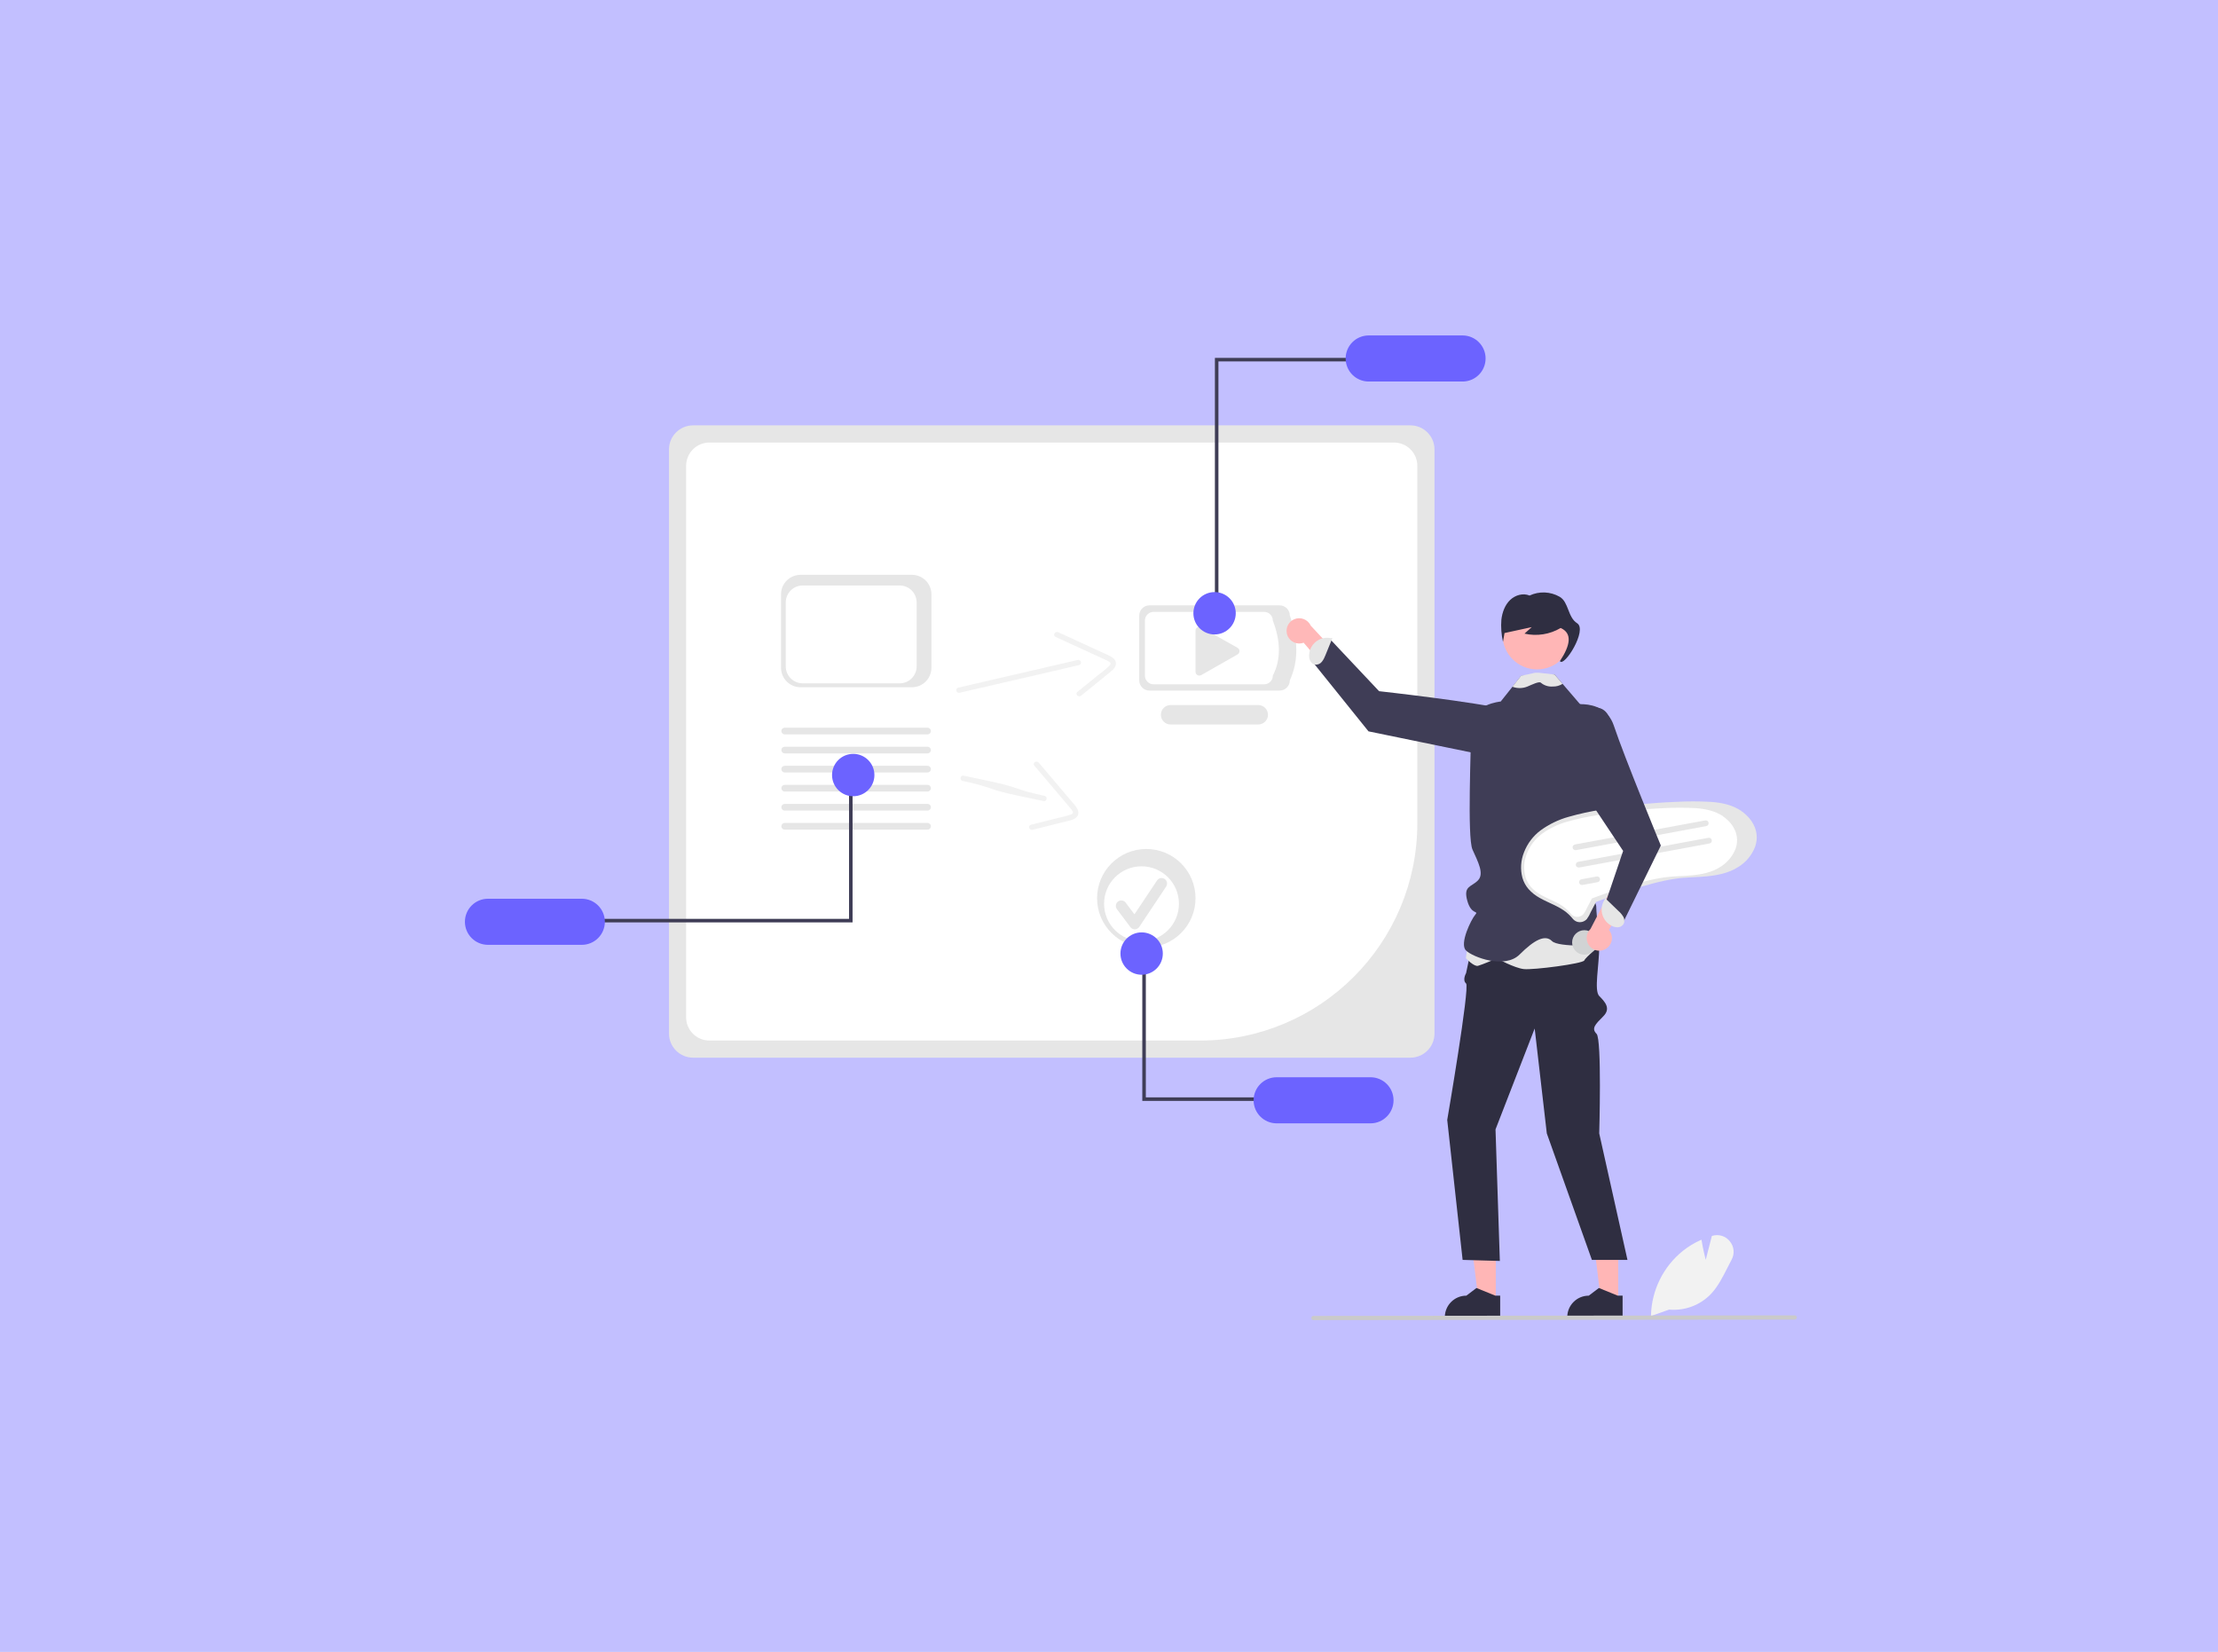
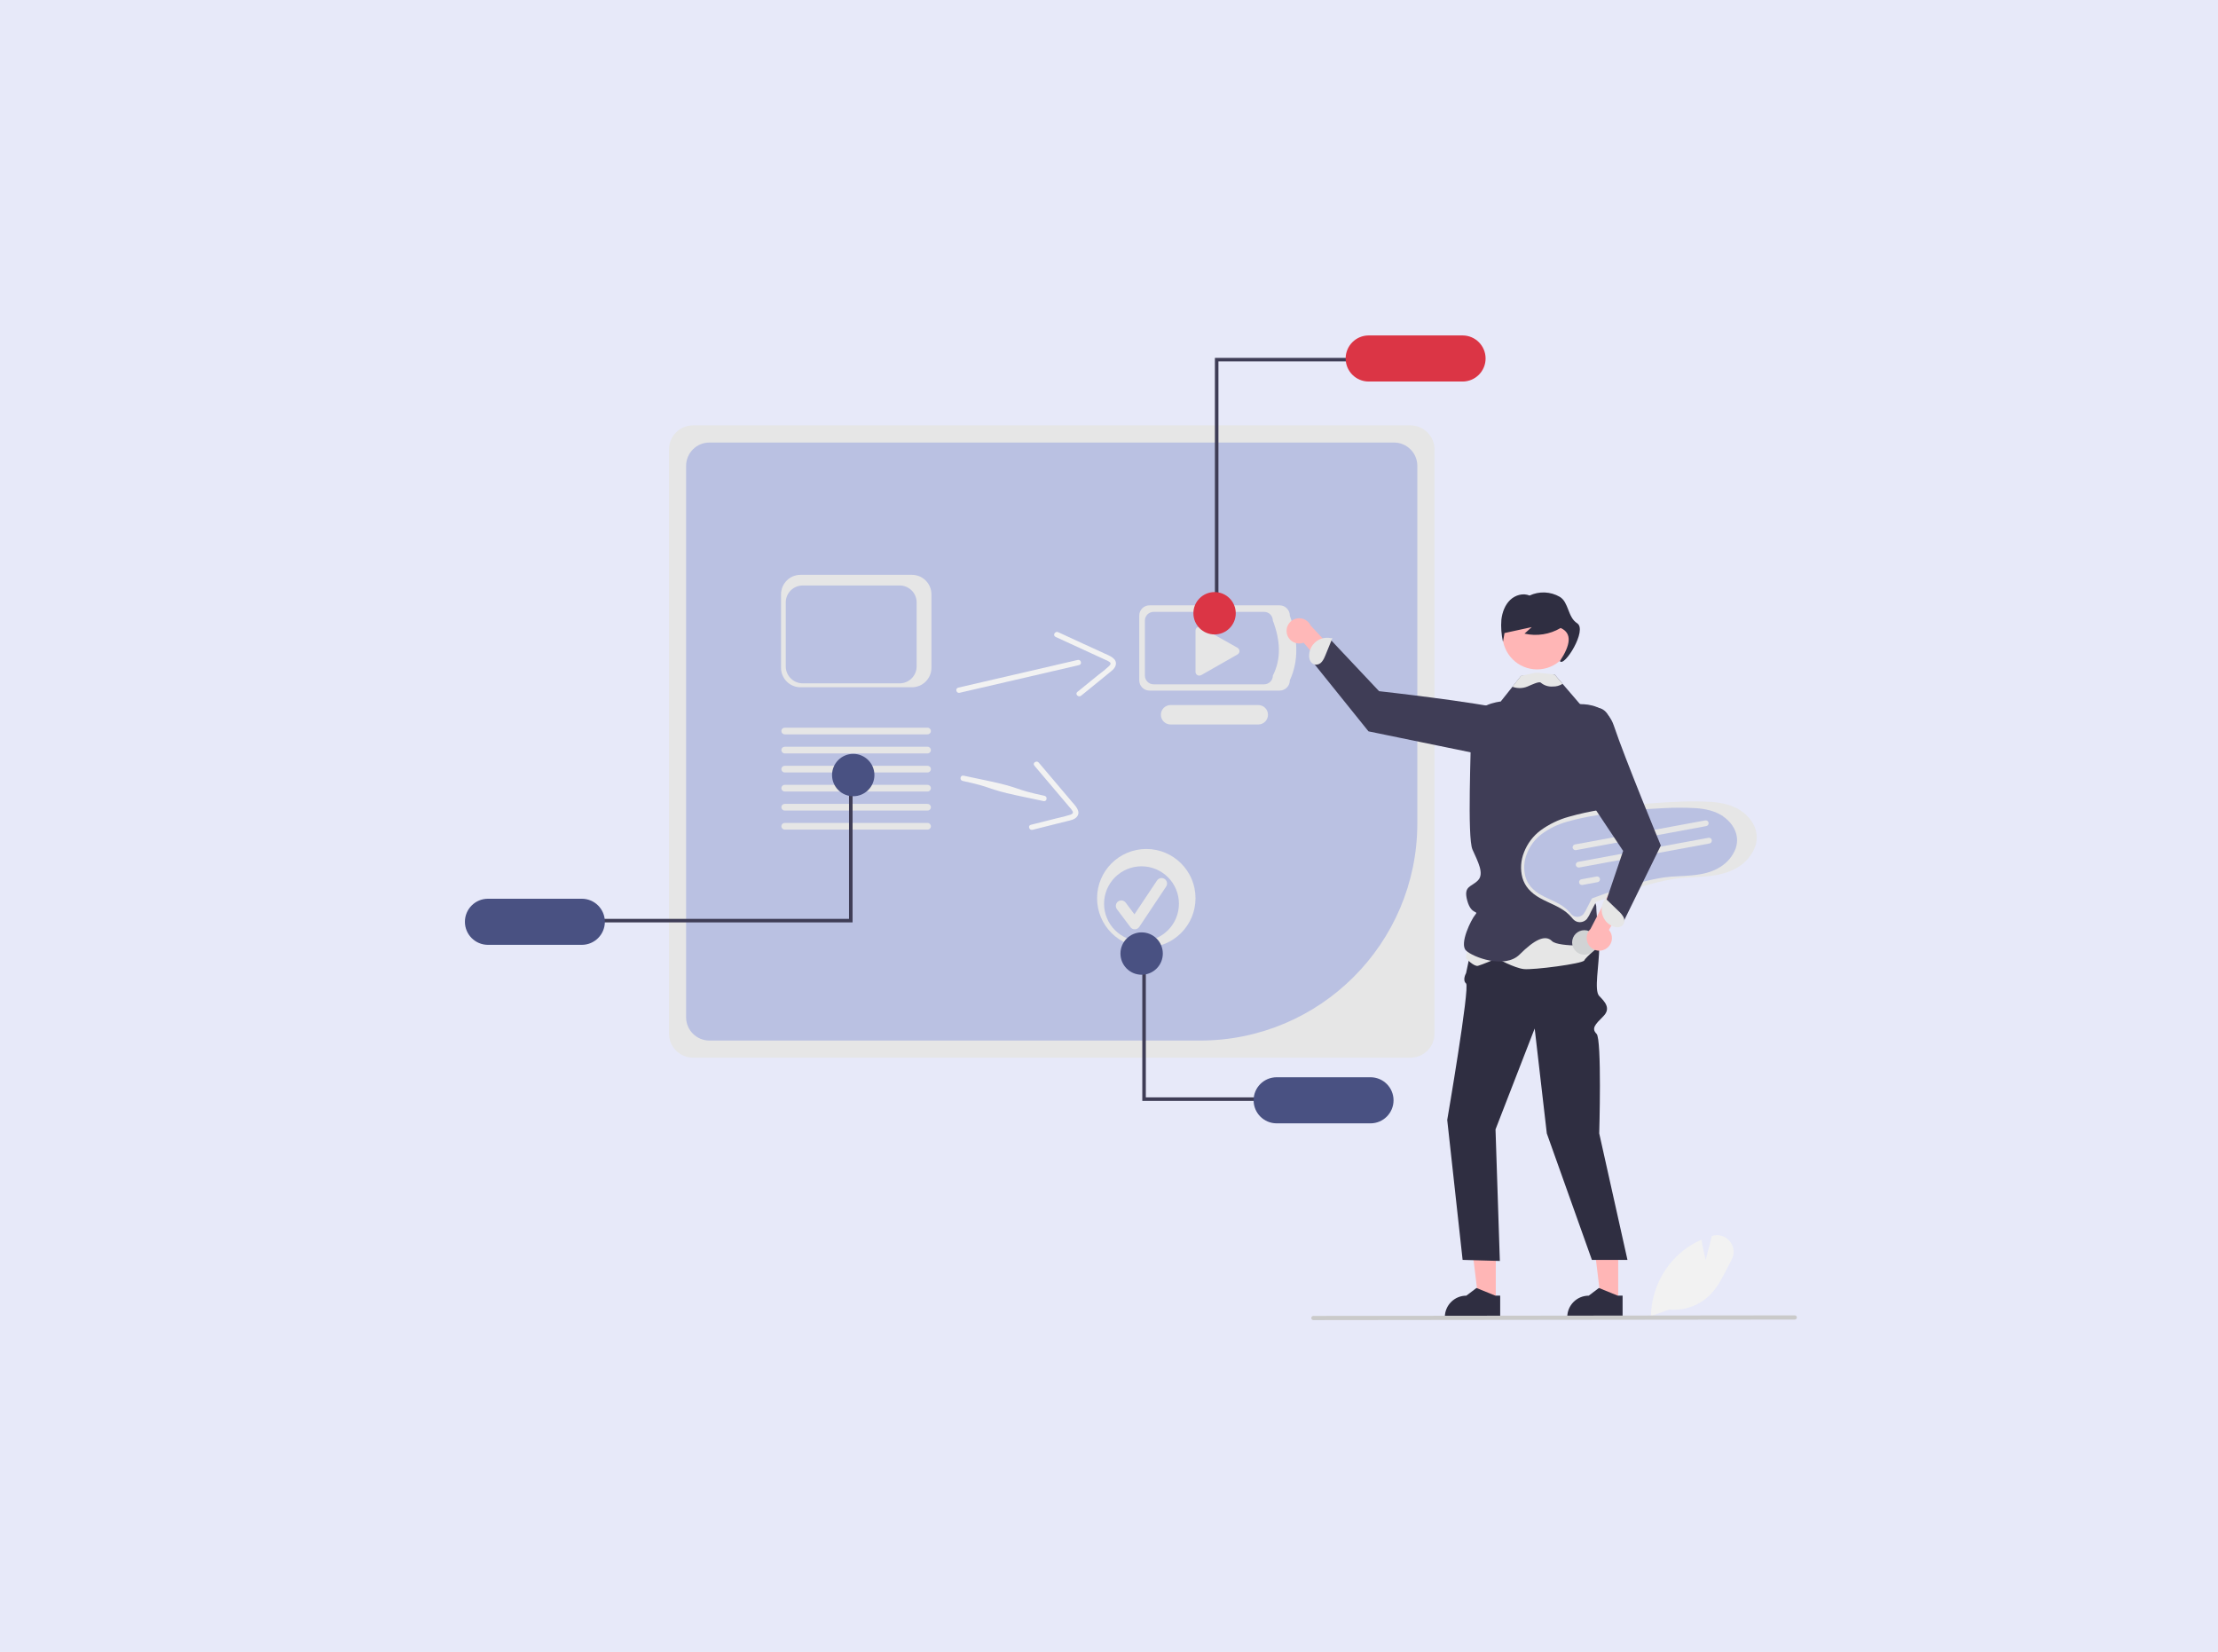
- <svg xmlns="http://www.w3.org/2000/svg" id="Layer_1" viewBox="0 0 333 248">
+ <svg xmlns="http://www.w3.org/2000/svg" id="Layer_1" data-name="Layer 1" viewBox="0 0 333 248">
  <defs>
-     <style>.cls-1{fill:#e6e6e6;}.cls-1,.cls-2,.cls-3,.cls-4,.cls-5,.cls-6,.cls-7,.cls-8,.cls-9,.cls-10,.cls-11{stroke-width:0px;}.cls-2{fill:#c2bfff;}.cls-3{fill:#6c63ff;}.cls-4{fill:#fff;}.cls-5{fill:#3f3d56;}.cls-6{fill:#d1d3d4;}.cls-7{fill:#ffb6b6;}.cls-8{fill:#cacaca;}.cls-9{fill:#ffb8b8;}.cls-10{fill:#f2f2f2;}.cls-11{fill:#2f2e41;}</style>
+     <style>
+       .cls-1 {
+         fill: #f2f2f2;
+       }
+ 
+       .cls-1, .cls-2, .cls-3, .cls-4, .cls-5, .cls-6, .cls-7, .cls-8, .cls-9, .cls-10, .cls-11, .cls-12 {
+         stroke-width: 0px;
+       }
+ 
+       .cls-2 {
+         fill: #495182;
+       }
+ 
+       .cls-3 {
+         fill: #2f2e41;
+       }
+ 
+       .cls-4 {
+         fill: #3f3d56;
+       }
+ 
+       .cls-5 {
+         fill: #d1d3d4;
+       }
+ 
+       .cls-6 {
+         fill: #cacaca;
+       }
+ 
+       .cls-7 {
+         fill: #db3545;
+       }
+ 
+       .cls-8 {
+         fill: #bac1e2;
+       }
+ 
+       .cls-9 {
+         fill: #ffb8b8;
+       }
+ 
+       .cls-10 {
+         fill: #ffb6b6;
+       }
+ 
+       .cls-11 {
+         fill: #e7e9f9;
+       }
+ 
+       .cls-12 {
+         fill: #e6e6e6;
+       }
+     </style>
  </defs>
-   <rect class="cls-2" width="333" height="248" />
-   <path class="cls-1" d="m211.75,158.79h-107.69c-2,0-3.62-1.62-3.62-3.62v-87.69c0-2,1.62-3.62,3.62-3.62h107.69c2,0,3.62,1.62,3.62,3.62v87.69c0,2-1.62,3.62-3.62,3.62Z" />
-   <path class="cls-4" d="m106.5,66.44c-1.92,0-3.48,1.56-3.49,3.49v82.8c0,1.92,1.56,3.48,3.49,3.49h73.71c17.99-.02,32.56-14.6,32.58-32.58v-53.71c0-1.92-1.56-3.48-3.49-3.49h-102.81Z" />
-   <path class="cls-1" d="m192.11,103.68h-19.53c-.85,0-1.54-.69-1.54-1.54v-9.72c0-.85.69-1.54,1.54-1.54h19.53c.85,0,1.54.69,1.54,1.54,1.21,3.44,1.38,6.71,0,9.72,0,.85-.69,1.54-1.54,1.54Z" />
-   <path class="cls-4" d="m189.79,102.74h-16.59c-.72,0-1.3-.58-1.31-1.31v-8.26c0-.72.58-1.3,1.31-1.31h16.59c.72,0,1.3.58,1.31,1.31,1.12,2.94,1.3,5.72,0,8.26,0,.72-.58,1.3-1.31,1.31Z" />
-   <path class="cls-1" d="m188.9,108.77h-13.15c-.81,0-1.46-.65-1.46-1.46s.65-1.46,1.46-1.46h13.16c.81,0,1.46.66,1.46,1.46,0,.8-.65,1.46-1.46,1.46Z" />
-   <path class="cls-1" d="m180.06,94.1c-.32,0-.57.26-.57.57v6.19c0,.32.26.57.57.57.1,0,.2-.03.28-.07l5.46-3.11c.27-.16.37-.5.21-.78-.05-.09-.13-.16-.22-.22l-5.46-3.07c-.09-.05-.18-.07-.28-.07Z" />
-   <path class="cls-10" d="m259.71,186.36c-.62-.78-1.65-1.11-2.6-.83l-.1.03-.92,3.58c-.14-.53-.43-1.74-.62-2.92l-.02-.1-.09.04c-.96.42-1.86.97-2.68,1.62-2.95,2.36-4.71,5.91-4.81,9.69v.07s0,.04,0,.04l.12-.04,2.61-.93c2.34.21,4.64-.65,6.27-2.34,1.05-1.11,1.77-2.54,2.47-3.92.2-.4.41-.82.63-1.22.49-.89.39-1.98-.26-2.77Z" />
-   <path class="cls-9" d="m193.19,95.08c.2,1.02,1.19,1.69,2.21,1.5.11-.02.22-.05.32-.09l7.79,9.06.99-3.34-7.72-8.29c-.44-.95-1.57-1.37-2.52-.93-.8.37-1.24,1.23-1.06,2.09Z" />
-   <polygon class="cls-7" points="224.57 195.36 221.99 195.36 220.77 185.43 224.57 185.43 224.57 195.36" />
-   <path class="cls-11" d="m224.5,194.52l-2.75-1.12-.08-.03-1.52,1.15c-1.79,0-3.23,1.45-3.23,3.23v.11h8.31v-3.34h-.73Z" />
-   <polygon class="cls-7" points="242.95 195.36 240.37 195.36 239.15 185.43 242.95 185.43 242.95 195.36" />
-   <path class="cls-11" d="m242.88,194.52l-2.75-1.12-.08-.03-1.52,1.15c-1.79,0-3.23,1.45-3.23,3.23v.11h8.31v-3.34h-.73Z" />
-   <path class="cls-11" d="m236.87,136.02s3.23,3.36,3.23,6.12-.81,6.56,0,7.39,1.82,1.84.61,3.05c-1.21,1.21-1.82,1.82-1.01,2.63s.4,14.95.4,14.95l4.24,18.99h-5.34l-6.77-18.99-1.82-15.75-5.88,15.15.65,19.75-5.59-.16-2.31-21.01s3.43-19.98,2.83-20.49,0-1.55,0-1.55l1.62-7.65,15.15-2.42Z" />
-   <path class="cls-5" d="m230.54,112.18s1.1-4.33-3.96-5.57-19.53-2.84-19.53-2.84l-7.31-7.76-2.48,3.6,8.2,10.19,19.43,3.99,5.66-1.61Z" />
-   <path class="cls-1" d="m198.46,99.35c.23-.29.4-.62.53-.97l1.05-2.58h-.27c-1.48-.29-2.9.68-3.18,2.16-.02.1-.03.2-.04.31-.03.33.02.66.17.96.15.3.44.51.77.56.38.02.74-.14.97-.44Z" />
-   <path class="cls-1" d="m220.69,139.47l-.61,4.39s1.21,1.3,1.82,1.14,2.83-1.11,2.83-1.11c0,0,2.63,1.44,4.04,1.6s8.89-.81,9.09-1.3,2.55-2.4,2.55-2.4l-.93-5.57-18.78,3.25Z" />
-   <path class="cls-5" d="m240.37,124.11s-.51,4.24-.11,4.63c.4.39-.4,2.84-1.21,4.46s.61,1.82.61,3.03.61,5.66.61,5.66c0,0-6.26.4-7.27-.61s-2.63-.2-4.85,2.02-7.05.4-8.06-.61c-1.01-1.01.79-4.65,1.39-5.35s-.58.11-1.19-2.12.58-2.02,1.59-3.03,0-2.83-.81-4.65-.2-15.35-.2-18.58,4.44-3.64,4.44-3.64l1.76-2.21,1.29-1.63,2.53-.1h.07s2.45-.1,2.45-.1l1.19,1.39,2.63,3.06,3.03.61c2.42.81,1.82,5.86,1.82,5.86l-1.71,11.92Z" />
-   <circle class="cls-7" cx="230.77" cy="95.31" r="5.19" />
-   <path class="cls-11" d="m236.79,93.57c-1.43-.88-1.25-3.17-2.62-3.97-1.39-.8-3.08-.87-4.53-.19-.97-.41-2.13-.08-2.91.66s-1.19,1.85-1.32,2.96c-.09,1.12,0,2.24.24,3.33.08-.44.15-.88.23-1.32l4.09-.89c-.36.33-.72.65-1.09.98,1.85.42,3.8.12,5.43-.85,1.78.8,1.46,2.59-.11,4.97.61,1.01,4.2-4.7,2.57-5.69Z" />
-   <path class="cls-1" d="m234.6,102.66s-.02.02-.04.03c-.43.26-.92.39-1.42.38-.65.05-1.3-.15-1.8-.57-.26-.25-1.32.28-2.01.57-.72.3-1.54.31-2.27.03l1.29-1.63,2.13-.47h.53l2.39.27,1.19,1.39Z" />
-   <path class="cls-8" d="m269.46,198.11l-72.27.08c-.17,0-.32-.14-.32-.31,0-.17.14-.32.32-.32h0l72.27-.08c.17,0,.32.14.31.32,0,.17-.14.31-.31.31Z" />
-   <polygon class="cls-5" points="182.93 91.77 182.4 91.77 182.4 53.73 203.31 53.73 203.31 54.26 182.93 54.26 182.93 91.77" />
-   <path class="cls-3" d="m219.58,50.36h-14.09c-1.91,0-3.46,1.55-3.46,3.46s1.55,3.46,3.46,3.46h14.09c1.91,0,3.46-1.55,3.46-3.46s-1.55-3.46-3.46-3.46Z" />
-   <circle class="cls-3" cx="182.35" cy="92.07" r="3.18" />
-   <path class="cls-10" d="m144.07,104.01l13.94-3.23,4-.93c.5-.12.29-.89-.21-.77l-13.94,3.23-4,.93c-.5.12-.29.89.21.77h0Z" />
-   <path class="cls-10" d="m158.46,95.61l7.46,3.43c.25.09.49.22.71.38.21.2.06.4-.11.57-.5.47-1.03.91-1.59,1.31l-3.18,2.58c-.4.32.16.89.56.57l2.77-2.25,1.38-1.13c.39-.32.87-.64,1.03-1.15.33-1.07-.98-1.49-1.7-1.83l-3.25-1.49-3.67-1.69c-.46-.21-.87.47-.41.69h0Z" />
-   <path class="cls-1" d="m261.42,121.74c-1.33-.9-2.94-1.24-4.52-1.35-1.79-.1-3.59-.1-5.39,0-1.86.07-3.72.21-5.58.4-1.85.2-3.7.45-5.54.77-1.65.26-3.27.61-4.88,1.07-1.52.42-2.94,1.11-4.22,2.04-1.12.84-1.97,1.97-2.48,3.28-.49,1.22-.58,2.57-.24,3.84.18.62.49,1.19.91,1.68.48.54,1.05.99,1.69,1.34,1.32.75,2.81,1.21,4.01,2.17.31.25.6.54.86.85.17.24.41.43.69.54.53.19,1.13.03,1.51-.39.24-.33.44-.68.59-1.05l.63-1.21c.04-.11.09-.21.16-.3.05-.06-.04,0-.02-.01,0,0,.03,0,.04-.01.05-.03.11-.05.16-.06.58-.22,1.17-.44,1.75-.64,2.17-.77,4.36-1.48,6.59-2.06,1.15-.31,2.31-.55,3.48-.73,1.52-.22,3.06-.19,4.59-.34,1.64-.16,3.34-.49,4.75-1.4,1.17-.71,2.06-1.78,2.55-3.06.21-.61.29-1.25.21-1.89-.18-1.45-1.13-2.67-2.31-3.47Z" />
-   <path class="cls-4" d="m258.7,122.55c-1.2-.81-2.66-1.12-4.09-1.22-1.62-.09-3.25-.09-4.87,0-1.68.07-3.36.19-5.04.37-1.67.18-3.34.41-5,.7-1.49.23-2.96.55-4.41.96-1.37.38-2.66,1-3.81,1.84-1.01.76-1.78,1.78-2.24,2.96-.45,1.1-.52,2.32-.22,3.47.16.56.44,1.08.82,1.52.44.49.95.9,1.53,1.21,1.19.68,2.54,1.09,3.62,1.96.28.23.54.49.77.77.16.22.37.39.62.49.48.17,1.02.03,1.36-.35.22-.3.4-.62.54-.95l.57-1.1c.04-.1.09-.19.14-.27.04-.05-.03,0-.02-.01,0,0,.02,0,.03-.01.05-.02.1-.04.15-.06.53-.2,1.05-.39,1.58-.58,1.96-.7,3.94-1.34,5.95-1.86,1.04-.28,2.09-.5,3.15-.66,1.37-.2,2.77-.17,4.15-.31,1.49-.14,3.02-.44,4.29-1.26,1.05-.64,1.86-1.61,2.31-2.76.19-.55.26-1.13.19-1.71-.17-1.31-1.02-2.41-2.09-3.13Z" />
-   <path class="cls-1" d="m256.19,124.02l-19.57,3.61c-.23.05-.46-.11-.51-.34-.05-.23.11-.46.34-.51,0,0,0,0,0,0h0s19.57-3.61,19.57-3.61c.24-.04.46.11.5.35.04.24-.11.46-.35.5h0Z" />
-   <path class="cls-1" d="m256.67,126.63l-19.57,3.61c-.23.04-.46-.11-.51-.34s.11-.46.34-.51c0,0,0,0,0,0h0s19.57-3.61,19.57-3.61c.24-.04.46.11.5.35.04.24-.11.46-.35.5h0Z" />
-   <path class="cls-1" d="m239.86,132.44l-2.28.42c-.24.04-.46-.11-.5-.35-.04-.23.11-.46.35-.5l2.28-.42c.24-.04.46.11.5.35.04.23-.11.46-.35.5Z" />
-   <circle class="cls-6" cx="237.87" cy="141.49" r="1.84" />
-   <path class="cls-1" d="m136.91,103.18h-16.72c-1.62,0-2.93-1.31-2.93-2.93v-11.02c0-1.62,1.31-2.93,2.93-2.93h16.72c1.62,0,2.93,1.31,2.93,2.93v11.02c0,1.62-1.31,2.93-2.93,2.93Z" />
-   <path class="cls-4" d="m135.07,102.59h-14.55c-1.41,0-2.55-1.14-2.55-2.55v-9.59c0-1.41,1.14-2.55,2.55-2.55h14.55c1.41,0,2.55,1.14,2.55,2.55v9.59c0,1.41-1.14,2.55-2.55,2.55Z" />
-   <path class="cls-1" d="m139.26,113.11h-21.45c-.28,0-.5-.23-.5-.5,0-.28.22-.5.5-.5h21.45c.28,0,.5.23.5.5,0,.28-.22.5-.5.5Z" />
-   <path class="cls-1" d="m139.26,110.25h-21.45c-.28,0-.5-.23-.5-.5,0-.28.22-.5.5-.5h21.45c.28,0,.5.23.5.5,0,.28-.22.5-.5.5Z" />
-   <path class="cls-1" d="m139.26,115.97h-21.45c-.28,0-.5-.22-.5-.5s.22-.5.5-.5h21.45c.28,0,.5.22.5.5s-.22.5-.5.5Z" />
-   <path class="cls-1" d="m139.26,118.83h-21.45c-.28,0-.5-.22-.5-.5s.22-.5.5-.5h21.45c.28,0,.5.22.5.5s-.22.5-.5.5Z" />
-   <path class="cls-1" d="m139.26,121.69h-21.45c-.28,0-.5-.22-.5-.5s.22-.5.5-.5h21.45c.28,0,.5.22.5.5s-.22.5-.5.5Z" />
-   <path class="cls-1" d="m139.26,124.55h-21.45c-.28,0-.5-.23-.5-.5,0-.28.22-.5.5-.5h21.45c.28,0,.5.23.5.5,0,.28-.22.5-.5.5Z" />
-   <polygon class="cls-5" points="127.47 117.99 128 117.99 128 138.48 89.53 138.48 89.53 137.95 127.47 137.95 127.47 117.99" />
-   <path class="cls-3" d="m73.26,141.85h14.09c1.91,0,3.46-1.55,3.46-3.46s-1.55-3.46-3.46-3.46h-14.09c-1.91,0-3.46,1.55-3.46,3.46s1.55,3.46,3.46,3.46h0Z" />
-   <circle class="cls-3" cx="128.1" cy="116.36" r="3.18" />
-   <path class="cls-10" d="m144.52,117.24c4.66.99,3.48,1.18,8.14,2.18l4.02.85c.5.11.64-.68.14-.79-4.66-.99-3.48-1.18-8.14-2.18l-4.02-.85c-.5-.11-.64.68-.14.79h0Z" />
-   <path class="cls-10" d="m155.27,114.92l5.31,6.27c.19.19.35.41.48.65.1.27-.12.38-.34.47-.65.21-1.32.38-1.99.52l-3.97,1c-.5.13-.23.88.27.75l3.46-.87,1.73-.43c.49-.12,1.06-.22,1.42-.61.75-.83-.25-1.76-.77-2.37l-2.31-2.73-2.61-3.08c-.33-.39-.99.06-.66.45h0Z" />
-   <circle class="cls-1" cx="172.1" cy="134.85" r="7.39" />
-   <circle class="cls-4" cx="171.38" cy="135.68" r="5.62" />
-   <path class="cls-1" d="m170.37,139.52c-.26,0-.5-.12-.66-.33l-2.02-2.69c-.27-.36-.2-.88.16-1.15.36-.27.88-.2,1.15.16h0s1.32,1.76,1.32,1.76l3.39-5.08c.25-.38.76-.48,1.14-.23s.48.76.23,1.14h0l-4.03,6.05c-.15.22-.39.36-.66.37,0,0-.02,0-.02,0Z" />
-   <path class="cls-9" d="m241.08,142.46c.9-.53,1.2-1.69.67-2.58-.06-.1-.12-.19-.19-.27l5.93-10.37-3.48.19-5.23,10.05c-.75.73-.76,1.93-.03,2.68.61.63,1.58.75,2.33.3h0Z" />
-   <path class="cls-5" d="m234.4,106.13s6.28-2.02,7.9,2.83c1.62,4.85,7.05,17.98,7.05,17.98l-5.84,11.92-2.63-2.83,2.81-8.28-8.08-12.12-1.21-9.49Z" />
-   <path class="cls-1" d="m243.71,137.63c-.19-.32-.43-.61-.71-.85l-2-1.93-.11.25c-.81,1.27-.43,2.95.84,3.76.09.06.18.11.27.15.29.15.63.22.96.2.33-.03.64-.22.81-.51.16-.34.14-.74-.05-1.07Z" />
-   <polygon class="cls-5" points="172.03 144.79 171.5 144.79 171.5 165.28 189.49 165.28 189.49 164.75 172.03 164.75 172.03 144.79" />
-   <path class="cls-3" d="m209.22,165.19c0-1.91-1.55-3.46-3.46-3.46h-14.09c-1.91,0-3.46,1.55-3.46,3.46s1.55,3.46,3.46,3.46h14.09c1.91,0,3.46-1.55,3.46-3.46Z" />
-   <circle class="cls-3" cx="171.4" cy="143.16" r="3.18" />
+   <rect class="cls-11" width="333" height="248" />
+   <g>
+     <path class="cls-12" d="M211.75,158.79h-107.69c-2,0-3.62-1.62-3.62-3.62v-87.69c0-2,1.62-3.62,3.62-3.62h107.69c2,0,3.62,1.62,3.62,3.62v87.69c0,2-1.62,3.62-3.62,3.62Z" />
+     <path class="cls-8" d="M106.5,66.44c-1.92,0-3.48,1.56-3.49,3.49v82.8c0,1.92,1.56,3.48,3.49,3.49h73.71c17.99-.02,32.56-14.6,32.58-32.58v-53.71c0-1.92-1.56-3.48-3.49-3.49h-102.81Z" />
+     <path class="cls-12" d="M192.11,103.68h-19.53c-.85,0-1.54-.69-1.54-1.54v-9.72c0-.85.69-1.54,1.54-1.54h19.53c.85,0,1.54.69,1.54,1.54,1.21,3.44,1.38,6.71,0,9.72,0,.85-.69,1.54-1.54,1.54Z" />
+     <path class="cls-8" d="M189.79,102.74h-16.59c-.72,0-1.3-.58-1.31-1.31v-8.26c0-.72.58-1.3,1.31-1.31h16.59c.72,0,1.3.58,1.31,1.31,1.12,2.94,1.3,5.72,0,8.26,0,.72-.58,1.3-1.31,1.31Z" />
+     <path class="cls-12" d="M188.9,108.77h-13.15c-.81,0-1.46-.65-1.46-1.46s.65-1.46,1.46-1.46h13.16c.81,0,1.46.66,1.46,1.46,0,.8-.65,1.46-1.46,1.46Z" />
+     <path class="cls-12" d="M180.06,94.1c-.32,0-.57.26-.57.57v6.19c0,.32.26.57.57.57.1,0,.2-.03.28-.07l5.46-3.11c.27-.16.37-.5.21-.78-.05-.09-.13-.16-.22-.22l-5.46-3.07c-.09-.05-.18-.07-.28-.07Z" />
+     <path class="cls-1" d="M259.71,186.36c-.62-.78-1.65-1.11-2.6-.83l-.1.03-.92,3.58c-.14-.53-.43-1.74-.62-2.92l-.02-.1-.09.04c-.96.42-1.86.97-2.68,1.62-2.95,2.36-4.71,5.91-4.81,9.69v.07s0,.04,0,.04l.12-.04,2.61-.93c2.34.21,4.64-.65,6.27-2.34,1.05-1.11,1.77-2.54,2.47-3.92.2-.4.41-.82.63-1.22.49-.89.39-1.98-.26-2.77Z" />
+     <path class="cls-9" d="M193.19,95.08c.2,1.02,1.19,1.69,2.21,1.5.11-.02.22-.05.32-.09l7.79,9.06.99-3.34-7.72-8.29c-.44-.95-1.57-1.37-2.52-.93-.8.37-1.24,1.23-1.06,2.09Z" />
+     <polygon class="cls-10" points="224.57 195.36 221.99 195.36 220.77 185.43 224.57 185.43 224.57 195.36" />
+     <path class="cls-3" d="M224.5,194.52l-2.75-1.12-.08-.03-1.52,1.15c-1.79,0-3.23,1.45-3.23,3.23v.11h8.31v-3.34h-.73Z" />
+     <polygon class="cls-10" points="242.95 195.36 240.37 195.36 239.15 185.43 242.95 185.43 242.95 195.36" />
+     <path class="cls-3" d="M242.88,194.52l-2.75-1.12-.08-.03-1.52,1.15c-1.79,0-3.23,1.45-3.23,3.23v.11h8.31v-3.34h-.73Z" />
+     <path class="cls-3" d="M236.87,136.02s3.23,3.36,3.23,6.12-.81,6.56,0,7.39,1.82,1.84.61,3.05-1.82,1.82-1.01,2.63.4,14.95.4,14.95l4.24,18.99h-5.34l-6.77-18.99-1.82-15.75-5.88,15.15.65,19.75-5.59-.16-2.31-21.01s3.43-19.98,2.83-20.49,0-1.55,0-1.55l1.62-7.65,15.15-2.42Z" />
+     <path class="cls-4" d="M230.54,112.18s1.1-4.33-3.96-5.57-19.53-2.84-19.53-2.84l-7.31-7.76-2.48,3.6,8.2,10.19,19.43,3.99,5.66-1.61Z" />
+     <path class="cls-12" d="M198.46,99.35c.23-.29.4-.62.53-.97l1.05-2.58h-.27c-1.48-.29-2.9.68-3.18,2.16-.02.1-.03.2-.04.31-.03.33.02.66.17.96.15.3.44.51.77.56.38.02.74-.14.97-.44Z" />
+     <path class="cls-12" d="M220.69,139.47l-.61,4.39s1.21,1.3,1.82,1.14,2.83-1.11,2.83-1.11c0,0,2.63,1.44,4.04,1.6s8.89-.81,9.09-1.3c.2-.49,2.55-2.4,2.55-2.4l-.93-5.57-18.78,3.25Z" />
+     <path class="cls-4" d="M240.37,124.11s-.51,4.24-.11,4.63c.4.39-.4,2.84-1.21,4.46s.61,1.82.61,3.03.61,5.66.61,5.66c0,0-6.26.4-7.27-.61s-2.63-.2-4.85,2.02-7.05.4-8.06-.61c-1.01-1.01.79-4.65,1.39-5.35s-.58.11-1.19-2.12.58-2.02,1.59-3.03c1.01-1.01,0-2.83-.81-4.65-.81-1.82-.2-15.35-.2-18.58s4.44-3.64,4.44-3.64l1.76-2.21,1.29-1.63,2.53-.1h.07s2.45-.1,2.45-.1l1.19,1.39,2.63,3.06,3.03.61c2.42.81,1.82,5.86,1.82,5.86l-1.71,11.92Z" />
+     <circle class="cls-10" cx="230.77" cy="95.31" r="5.19" />
+     <path class="cls-3" d="M236.79,93.57c-1.43-.88-1.25-3.17-2.62-3.97-1.39-.8-3.08-.87-4.53-.19-.97-.41-2.13-.08-2.91.66-.78.75-1.19,1.85-1.32,2.96-.09,1.12,0,2.24.24,3.33.08-.44.15-.88.23-1.32l4.09-.89c-.36.33-.72.65-1.09.98,1.85.42,3.8.12,5.43-.85,1.78.8,1.46,2.59-.11,4.97.61,1.01,4.2-4.7,2.57-5.69Z" />
+     <path class="cls-12" d="M234.6,102.66s-.02.02-.04.03c-.43.26-.92.39-1.42.38-.65.05-1.3-.15-1.8-.57-.26-.25-1.32.28-2.01.57-.72.3-1.54.31-2.27.03l1.29-1.63,2.13-.47h.53l2.39.27,1.19,1.39Z" />
+     <path class="cls-6" d="M269.46,198.11l-72.27.08c-.17,0-.32-.14-.32-.31,0-.17.14-.32.32-.32h0l72.27-.08c.17,0,.32.14.31.32,0,.17-.14.31-.31.31Z" />
+     <polygon class="cls-4" points="182.93 91.77 182.4 91.77 182.4 53.73 203.31 53.73 203.31 54.26 182.93 54.26 182.93 91.77" />
+     <path class="cls-7" d="M219.58,50.36h-14.09c-1.91,0-3.46,1.55-3.46,3.46s1.55,3.46,3.46,3.46h14.09c1.91,0,3.46-1.55,3.46-3.46s-1.55-3.46-3.46-3.46Z" />
+     <circle class="cls-7" cx="182.35" cy="92.07" r="3.18" />
+     <path class="cls-1" d="M144.07,104.01l13.94-3.23,4-.93c.5-.12.29-.89-.21-.77l-13.94,3.23-4,.93c-.5.12-.29.89.21.77h0Z" />
+     <path class="cls-1" d="M158.46,95.61l7.46,3.43c.25.09.49.22.71.38.21.2.06.4-.11.57-.5.47-1.03.91-1.59,1.31l-3.18,2.58c-.4.32.16.89.56.57l2.77-2.25,1.38-1.13c.39-.32.87-.64,1.03-1.15.33-1.07-.98-1.49-1.7-1.83l-3.25-1.49-3.67-1.69c-.46-.21-.87.47-.41.69h0Z" />
+     <path class="cls-12" d="M261.42,121.74c-1.33-.9-2.94-1.24-4.52-1.35-1.79-.1-3.59-.1-5.39,0-1.86.07-3.72.21-5.58.4-1.85.2-3.7.45-5.54.77-1.65.26-3.27.61-4.88,1.07-1.52.42-2.94,1.11-4.22,2.04-1.12.84-1.97,1.97-2.48,3.28-.49,1.22-.58,2.57-.24,3.84.18.62.49,1.19.91,1.68.48.54,1.05.99,1.69,1.34,1.32.75,2.81,1.21,4.01,2.17.31.25.6.54.86.85.17.24.41.43.69.54.53.19,1.13.03,1.51-.39.24-.33.44-.68.59-1.05l.63-1.21c.04-.11.09-.21.16-.3.05-.06-.04,0-.02-.01,0,0,.03,0,.04-.01.05-.03.11-.05.16-.06.58-.22,1.17-.44,1.75-.64,2.17-.77,4.36-1.48,6.59-2.06,1.15-.31,2.31-.55,3.48-.73,1.52-.22,3.06-.19,4.59-.34,1.64-.16,3.34-.49,4.75-1.4,1.17-.71,2.06-1.78,2.55-3.06.21-.61.29-1.25.21-1.89-.18-1.45-1.13-2.67-2.31-3.47Z" />
+     <path class="cls-8" d="M258.7,122.55c-1.2-.81-2.66-1.12-4.09-1.22-1.62-.09-3.25-.09-4.87,0-1.68.07-3.36.19-5.04.37-1.67.18-3.34.41-5,.7-1.49.23-2.96.55-4.41.96-1.37.38-2.66,1-3.81,1.84-1.01.76-1.78,1.78-2.24,2.96-.45,1.1-.52,2.32-.22,3.47.16.56.44,1.08.82,1.52.44.49.95.9,1.53,1.21,1.19.68,2.54,1.09,3.62,1.96.28.23.54.49.77.77.16.22.37.39.62.49.48.17,1.02.03,1.36-.35.22-.3.4-.62.54-.95l.57-1.1c.04-.1.09-.19.14-.27.04-.05-.03,0-.02-.01,0,0,.02,0,.03-.01.05-.02.1-.04.15-.06.53-.2,1.05-.39,1.58-.58,1.96-.7,3.94-1.34,5.95-1.86,1.04-.28,2.09-.5,3.15-.66,1.37-.2,2.77-.17,4.15-.31,1.49-.14,3.02-.44,4.29-1.26,1.05-.64,1.86-1.61,2.31-2.76.19-.55.26-1.13.19-1.71-.17-1.31-1.02-2.41-2.09-3.13Z" />
+     <path class="cls-12" d="M256.19,124.02l-19.57,3.61c-.23.05-.46-.11-.51-.34-.05-.23.11-.46.34-.51,0,0,0,0,0,0h0s19.57-3.61,19.57-3.61c.24-.04.46.11.5.35.04.24-.11.46-.35.5h0Z" />
+     <path class="cls-12" d="M256.67,126.63l-19.57,3.61c-.23.04-.46-.11-.51-.34s.11-.46.34-.51c0,0,0,0,0,0h0s19.57-3.61,19.57-3.61c.24-.04.46.11.5.35.04.24-.11.46-.35.5h0Z" />
+     <path class="cls-12" d="M239.86,132.44l-2.28.42c-.24.04-.46-.11-.5-.35-.04-.23.11-.46.35-.5l2.28-.42c.24-.04.46.11.5.35.04.23-.11.46-.35.5Z" />
+     <circle class="cls-5" cx="237.87" cy="141.49" r="1.84" />
+     <path class="cls-12" d="M136.91,103.18h-16.72c-1.62,0-2.93-1.31-2.93-2.93v-11.02c0-1.62,1.31-2.93,2.93-2.93h16.72c1.62,0,2.93,1.31,2.93,2.93v11.02c0,1.62-1.31,2.93-2.93,2.93Z" />
+     <path class="cls-8" d="M135.07,102.59h-14.55c-1.41,0-2.55-1.14-2.55-2.55v-9.59c0-1.41,1.14-2.55,2.55-2.55h14.55c1.41,0,2.55,1.14,2.55,2.55v9.59c0,1.41-1.14,2.55-2.55,2.55Z" />
+     <path class="cls-12" d="M139.26,113.11h-21.45c-.28,0-.5-.23-.5-.5,0-.28.22-.5.5-.5h21.45c.28,0,.5.23.5.5,0,.28-.22.5-.5.5Z" />
+     <path class="cls-12" d="M139.26,110.25h-21.45c-.28,0-.5-.23-.5-.5,0-.28.22-.5.5-.5h21.45c.28,0,.5.23.5.5,0,.28-.22.5-.5.5Z" />
+     <path class="cls-12" d="M139.26,115.97h-21.45c-.28,0-.5-.22-.5-.5s.22-.5.5-.5h21.45c.28,0,.5.22.5.5s-.22.5-.5.5Z" />
+     <path class="cls-12" d="M139.26,118.83h-21.45c-.28,0-.5-.22-.5-.5s.22-.5.5-.5h21.45c.28,0,.5.22.5.5s-.22.5-.5.5Z" />
+     <path class="cls-12" d="M139.26,121.69h-21.45c-.28,0-.5-.22-.5-.5s.22-.5.5-.5h21.45c.28,0,.5.22.5.5s-.22.5-.5.5Z" />
+     <path class="cls-12" d="M139.26,124.55h-21.45c-.28,0-.5-.23-.5-.5,0-.28.22-.5.5-.5h21.45c.28,0,.5.23.5.5,0,.28-.22.5-.5.5Z" />
+     <polygon class="cls-4" points="127.47 117.99 128 117.99 128 138.48 89.53 138.48 89.53 137.95 127.47 137.95 127.47 117.99" />
+     <path class="cls-2" d="M73.26,141.85h14.09c1.91,0,3.46-1.55,3.46-3.46s-1.55-3.46-3.46-3.46h-14.09c-1.91,0-3.46,1.55-3.46,3.46s1.55,3.46,3.46,3.46h0Z" />
+     <circle class="cls-2" cx="128.1" cy="116.36" r="3.18" />
+     <path class="cls-1" d="M144.52,117.24c4.66.99,3.48,1.18,8.14,2.18l4.02.85c.5.11.64-.68.14-.79-4.66-.99-3.48-1.18-8.14-2.18l-4.02-.85c-.5-.11-.64.68-.14.79h0Z" />
+     <path class="cls-1" d="M155.27,114.92l5.31,6.27c.19.19.35.41.48.65.1.27-.12.38-.34.47-.65.21-1.32.38-1.99.52l-3.97,1c-.5.13-.23.88.27.75l3.46-.87,1.73-.43c.49-.12,1.06-.22,1.42-.61.75-.83-.25-1.76-.77-2.37l-2.31-2.73-2.61-3.08c-.33-.39-.99.06-.66.45h0Z" />
+     <circle class="cls-12" cx="172.1" cy="134.85" r="7.39" />
+     <circle class="cls-8" cx="171.38" cy="135.68" r="5.62" />
+     <path class="cls-12" d="M170.37,139.52c-.26,0-.5-.12-.66-.33l-2.02-2.69c-.27-.36-.2-.88.16-1.15.36-.27.88-.2,1.15.16h0s1.32,1.76,1.32,1.76l3.39-5.08c.25-.38.76-.48,1.14-.23s.48.76.23,1.14h0l-4.03,6.05c-.15.22-.39.36-.66.37,0,0-.02,0-.02,0Z" />
+     <path class="cls-9" d="M241.08,142.46c.9-.53,1.2-1.69.67-2.58-.06-.1-.12-.19-.19-.27l5.93-10.37-3.48.19-5.23,10.05c-.75.73-.76,1.93-.03,2.68.61.63,1.58.75,2.33.3h0Z" />
+     <path class="cls-4" d="M234.4,106.13s6.28-2.02,7.9,2.83c1.62,4.85,7.05,17.98,7.05,17.98l-5.84,11.92-2.63-2.83,2.81-8.28-8.08-12.12-1.21-9.49Z" />
+     <path class="cls-12" d="M243.71,137.63c-.19-.32-.43-.61-.71-.85l-2-1.93-.11.25c-.81,1.27-.43,2.95.84,3.76.09.06.18.11.27.15.29.15.63.22.96.2.33-.03.64-.22.81-.51.16-.34.14-.74-.05-1.07Z" />
+     <polygon class="cls-4" points="172.03 144.79 171.5 144.79 171.5 165.28 189.49 165.28 189.49 164.75 172.03 164.75 172.03 144.79" />
+     <path class="cls-2" d="M209.22,165.19c0-1.91-1.55-3.46-3.46-3.46h-14.09c-1.91,0-3.46,1.55-3.46,3.46s1.55,3.46,3.46,3.46h14.09c1.91,0,3.46-1.55,3.46-3.46Z" />
+     <circle class="cls-2" cx="171.4" cy="143.16" r="3.18" />
+   </g>
</svg>
